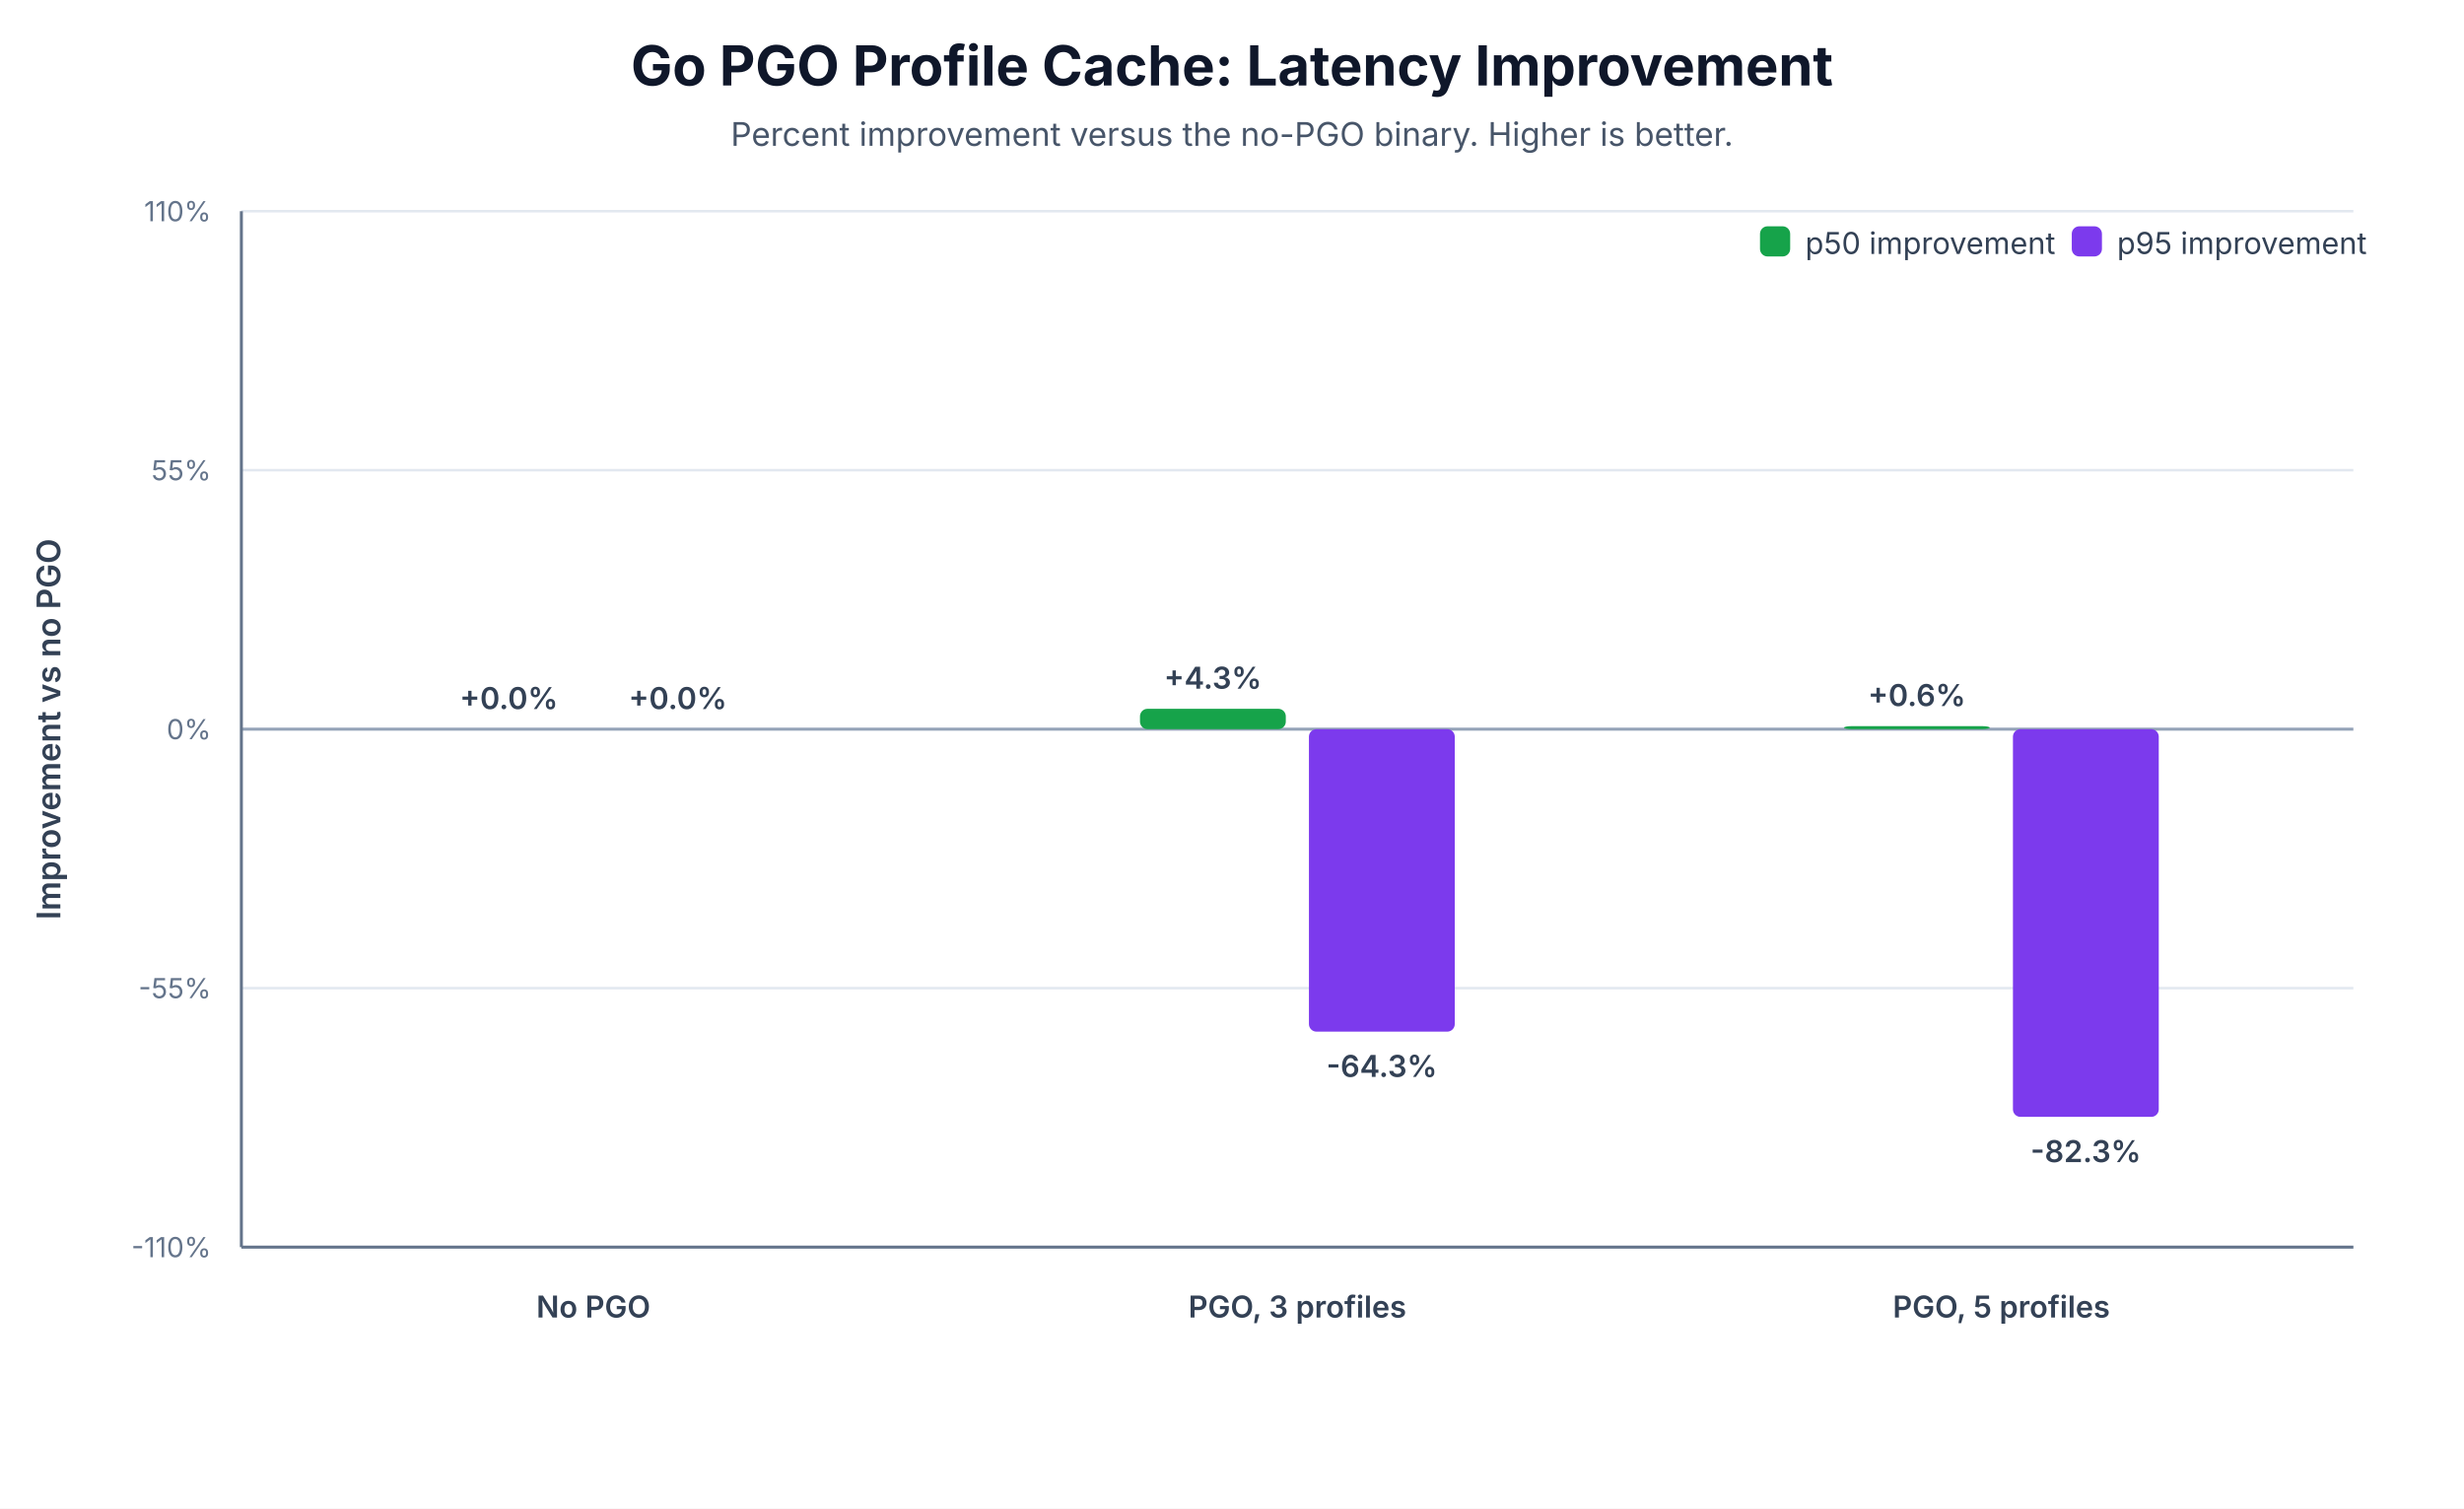
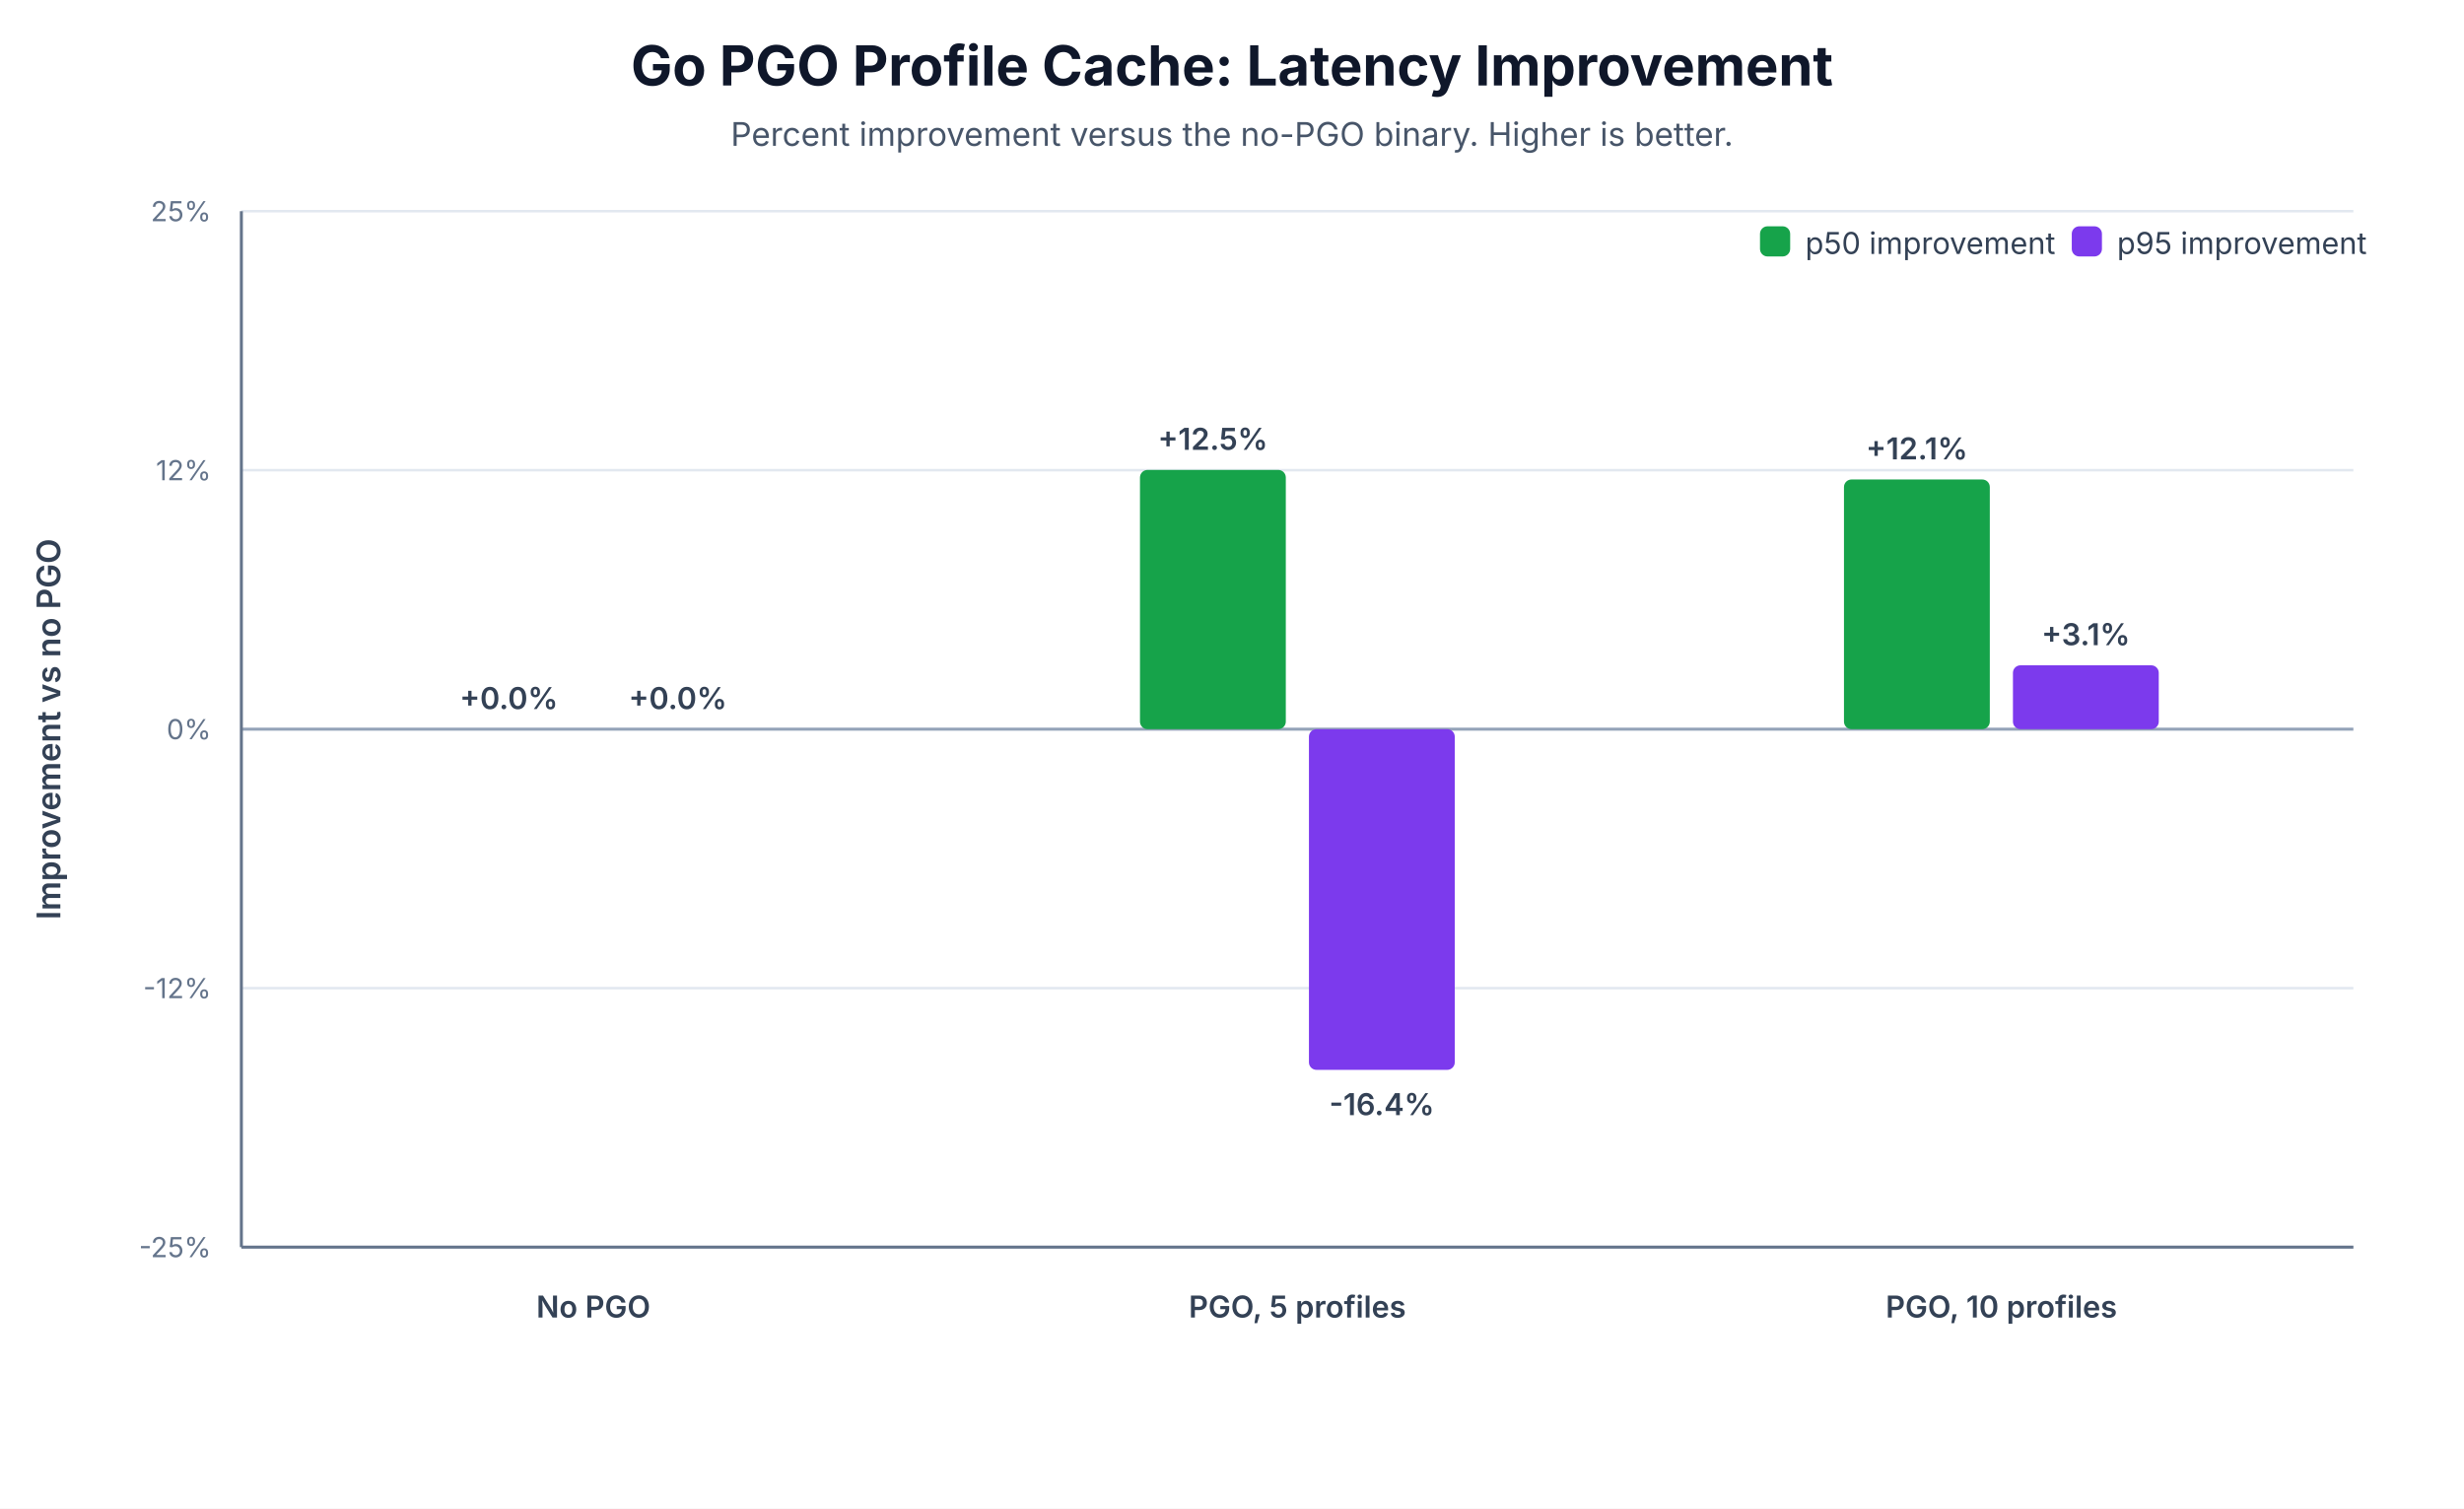
<svg xmlns="http://www.w3.org/2000/svg" width="980" height="600" viewBox="0 0 980 600" role="img" aria-label="Go PGO percentage improvement">
  <rect width="100%" height="100%" fill="#ffffff" />
  <line x1="96.0" y1="496.0" x2="936.0" y2="496.0" stroke="#e2e8f0" stroke-width="1" />
-   <text x="84.0" y="500.0" text-anchor="end" font-family="Inter, ui-sans-serif, system-ui, -apple-system, BlinkMacSystemFont, Segoe UI, sans-serif" font-size="11" font-weight="400" fill="#64748b">-110%</text>
+   <text x="84.0" y="500.0" text-anchor="end" font-family="Inter, ui-sans-serif, system-ui, -apple-system, BlinkMacSystemFont, Segoe UI, sans-serif" font-size="11" font-weight="400" fill="#64748b">-25%</text>
  <line x1="96.0" y1="393.0" x2="936.0" y2="393.0" stroke="#e2e8f0" stroke-width="1" />
-   <text x="84.0" y="397.0" text-anchor="end" font-family="Inter, ui-sans-serif, system-ui, -apple-system, BlinkMacSystemFont, Segoe UI, sans-serif" font-size="11" font-weight="400" fill="#64748b">-55%</text>
+   <text x="84.0" y="397.0" text-anchor="end" font-family="Inter, ui-sans-serif, system-ui, -apple-system, BlinkMacSystemFont, Segoe UI, sans-serif" font-size="11" font-weight="400" fill="#64748b">-12%</text>
  <line x1="96.0" y1="290.0" x2="936.0" y2="290.0" stroke="#94a3b8" stroke-width="1.2" />
  <text x="84.0" y="294.0" text-anchor="end" font-family="Inter, ui-sans-serif, system-ui, -apple-system, BlinkMacSystemFont, Segoe UI, sans-serif" font-size="11" font-weight="400" fill="#64748b">0%</text>
  <line x1="96.0" y1="187.0" x2="936.0" y2="187.0" stroke="#e2e8f0" stroke-width="1" />
-   <text x="84.0" y="191.0" text-anchor="end" font-family="Inter, ui-sans-serif, system-ui, -apple-system, BlinkMacSystemFont, Segoe UI, sans-serif" font-size="11" font-weight="400" fill="#64748b">55%</text>
+   <text x="84.0" y="191.0" text-anchor="end" font-family="Inter, ui-sans-serif, system-ui, -apple-system, BlinkMacSystemFont, Segoe UI, sans-serif" font-size="11" font-weight="400" fill="#64748b">12%</text>
  <line x1="96.0" y1="84.0" x2="936.0" y2="84.0" stroke="#e2e8f0" stroke-width="1" />
-   <text x="84.0" y="88.0" text-anchor="end" font-family="Inter, ui-sans-serif, system-ui, -apple-system, BlinkMacSystemFont, Segoe UI, sans-serif" font-size="11" font-weight="400" fill="#64748b">110%</text>
+   <text x="84.0" y="88.0" text-anchor="end" font-family="Inter, ui-sans-serif, system-ui, -apple-system, BlinkMacSystemFont, Segoe UI, sans-serif" font-size="11" font-weight="400" fill="#64748b">25%</text>
  <line x1="96.0" y1="84.0" x2="96.0" y2="496.0" stroke="#64748b" stroke-width="1.2" />
  <line x1="96.0" y1="496.0" x2="936.0" y2="496.0" stroke="#64748b" stroke-width="1.2" />
  <text x="24.0" y="290.0" text-anchor="middle" font-family="Inter, ui-sans-serif, system-ui, -apple-system, BlinkMacSystemFont, Segoe UI, sans-serif" font-size="13" font-weight="600" fill="#334155" transform="rotate(-90 24.0 290.0)">Improvement vs no PGO</text>
  <text x="490.0" y="34.0" text-anchor="middle" font-family="Inter, ui-sans-serif, system-ui, -apple-system, BlinkMacSystemFont, Segoe UI, sans-serif" font-size="22" font-weight="700" fill="#0f172a">Go PGO Profile Cache: Latency Improvement</text>
  <text x="490.0" y="58.0" text-anchor="middle" font-family="Inter, ui-sans-serif, system-ui, -apple-system, BlinkMacSystemFont, Segoe UI, sans-serif" font-size="13" font-weight="400" fill="#475569">Percent improvement versus the no-PGO binary. Higher is better.</text>
  <rect x="173.4" y="290.0" width="58.0" height="0.0" rx="3" fill="#16a34a" />
  <text x="202.4" y="282.0" text-anchor="middle" font-family="Inter, ui-sans-serif, system-ui, -apple-system, BlinkMacSystemFont, Segoe UI, sans-serif" font-size="12" font-weight="600" fill="#334155">+0.0%</text>
  <rect x="240.6" y="290.0" width="58.0" height="0.0" rx="3" fill="#7c3aed" />
  <text x="269.6" y="282.0" text-anchor="middle" font-family="Inter, ui-sans-serif, system-ui, -apple-system, BlinkMacSystemFont, Segoe UI, sans-serif" font-size="12" font-weight="600" fill="#334155">+0.0%</text>
  <text x="236.0" y="524.0" text-anchor="middle" font-family="Inter, ui-sans-serif, system-ui, -apple-system, BlinkMacSystemFont, Segoe UI, sans-serif" font-size="12" font-weight="600" fill="#334155">No PGO</text>
-   <rect x="453.4" y="281.9" width="58.0" height="8.1" rx="3" fill="#16a34a" />
-   <text x="482.4" y="273.9" text-anchor="middle" font-family="Inter, ui-sans-serif, system-ui, -apple-system, BlinkMacSystemFont, Segoe UI, sans-serif" font-size="12" font-weight="600" fill="#334155">+4.3%</text>
-   <rect x="520.6" y="290.0" width="58.0" height="120.3" rx="3" fill="#7c3aed" />
-   <text x="549.6" y="428.3" text-anchor="middle" font-family="Inter, ui-sans-serif, system-ui, -apple-system, BlinkMacSystemFont, Segoe UI, sans-serif" font-size="12" font-weight="600" fill="#334155">-64.3%</text>
-   <text x="516.0" y="524.0" text-anchor="middle" font-family="Inter, ui-sans-serif, system-ui, -apple-system, BlinkMacSystemFont, Segoe UI, sans-serif" font-size="12" font-weight="600" fill="#334155">PGO, 3 profiles</text>
-   <rect x="733.4" y="288.8" width="58.0" height="1.2" rx="3" fill="#16a34a" />
-   <text x="762.4" y="280.8" text-anchor="middle" font-family="Inter, ui-sans-serif, system-ui, -apple-system, BlinkMacSystemFont, Segoe UI, sans-serif" font-size="12" font-weight="600" fill="#334155">+0.6%</text>
-   <rect x="800.6" y="290.0" width="58.0" height="154.2" rx="3" fill="#7c3aed" />
-   <text x="829.6" y="462.2" text-anchor="middle" font-family="Inter, ui-sans-serif, system-ui, -apple-system, BlinkMacSystemFont, Segoe UI, sans-serif" font-size="12" font-weight="600" fill="#334155">-82.3%</text>
-   <text x="796.0" y="524.0" text-anchor="middle" font-family="Inter, ui-sans-serif, system-ui, -apple-system, BlinkMacSystemFont, Segoe UI, sans-serif" font-size="12" font-weight="600" fill="#334155">PGO, 5 profiles</text>
+   <rect x="453.4" y="186.9" width="58.0" height="103.1" rx="3" fill="#16a34a" />
+   <text x="482.4" y="178.9" text-anchor="middle" font-family="Inter, ui-sans-serif, system-ui, -apple-system, BlinkMacSystemFont, Segoe UI, sans-serif" font-size="12" font-weight="600" fill="#334155">+12.5%</text>
+   <rect x="520.6" y="290.0" width="58.0" height="135.5" rx="3" fill="#7c3aed" />
+   <text x="549.6" y="443.5" text-anchor="middle" font-family="Inter, ui-sans-serif, system-ui, -apple-system, BlinkMacSystemFont, Segoe UI, sans-serif" font-size="12" font-weight="600" fill="#334155">-16.4%</text>
+   <text x="516.0" y="524.0" text-anchor="middle" font-family="Inter, ui-sans-serif, system-ui, -apple-system, BlinkMacSystemFont, Segoe UI, sans-serif" font-size="12" font-weight="600" fill="#334155">PGO, 5 profiles</text>
+   <rect x="733.4" y="190.7" width="58.0" height="99.3" rx="3" fill="#16a34a" />
+   <text x="762.4" y="182.7" text-anchor="middle" font-family="Inter, ui-sans-serif, system-ui, -apple-system, BlinkMacSystemFont, Segoe UI, sans-serif" font-size="12" font-weight="600" fill="#334155">+12.1%</text>
+   <rect x="800.6" y="264.6" width="58.0" height="25.4" rx="3" fill="#7c3aed" />
+   <text x="829.6" y="256.6" text-anchor="middle" font-family="Inter, ui-sans-serif, system-ui, -apple-system, BlinkMacSystemFont, Segoe UI, sans-serif" font-size="12" font-weight="600" fill="#334155">+3.1%</text>
+   <text x="796.0" y="524.0" text-anchor="middle" font-family="Inter, ui-sans-serif, system-ui, -apple-system, BlinkMacSystemFont, Segoe UI, sans-serif" font-size="12" font-weight="600" fill="#334155">PGO, 10 profiles</text>
  <rect x="700.0" y="90.0" width="12.0" height="12.0" rx="3" fill="#16a34a" />
  <text x="718.0" y="101.0" text-anchor="start" font-family="Inter, ui-sans-serif, system-ui, -apple-system, BlinkMacSystemFont, Segoe UI, sans-serif" font-size="12" font-weight="400" fill="#334155">p50 improvement</text>
  <rect x="824.0" y="90.0" width="12.0" height="12.0" rx="3" fill="#7c3aed" />
  <text x="842.0" y="101.0" text-anchor="start" font-family="Inter, ui-sans-serif, system-ui, -apple-system, BlinkMacSystemFont, Segoe UI, sans-serif" font-size="12" font-weight="400" fill="#334155">p95 improvement</text>
</svg>
